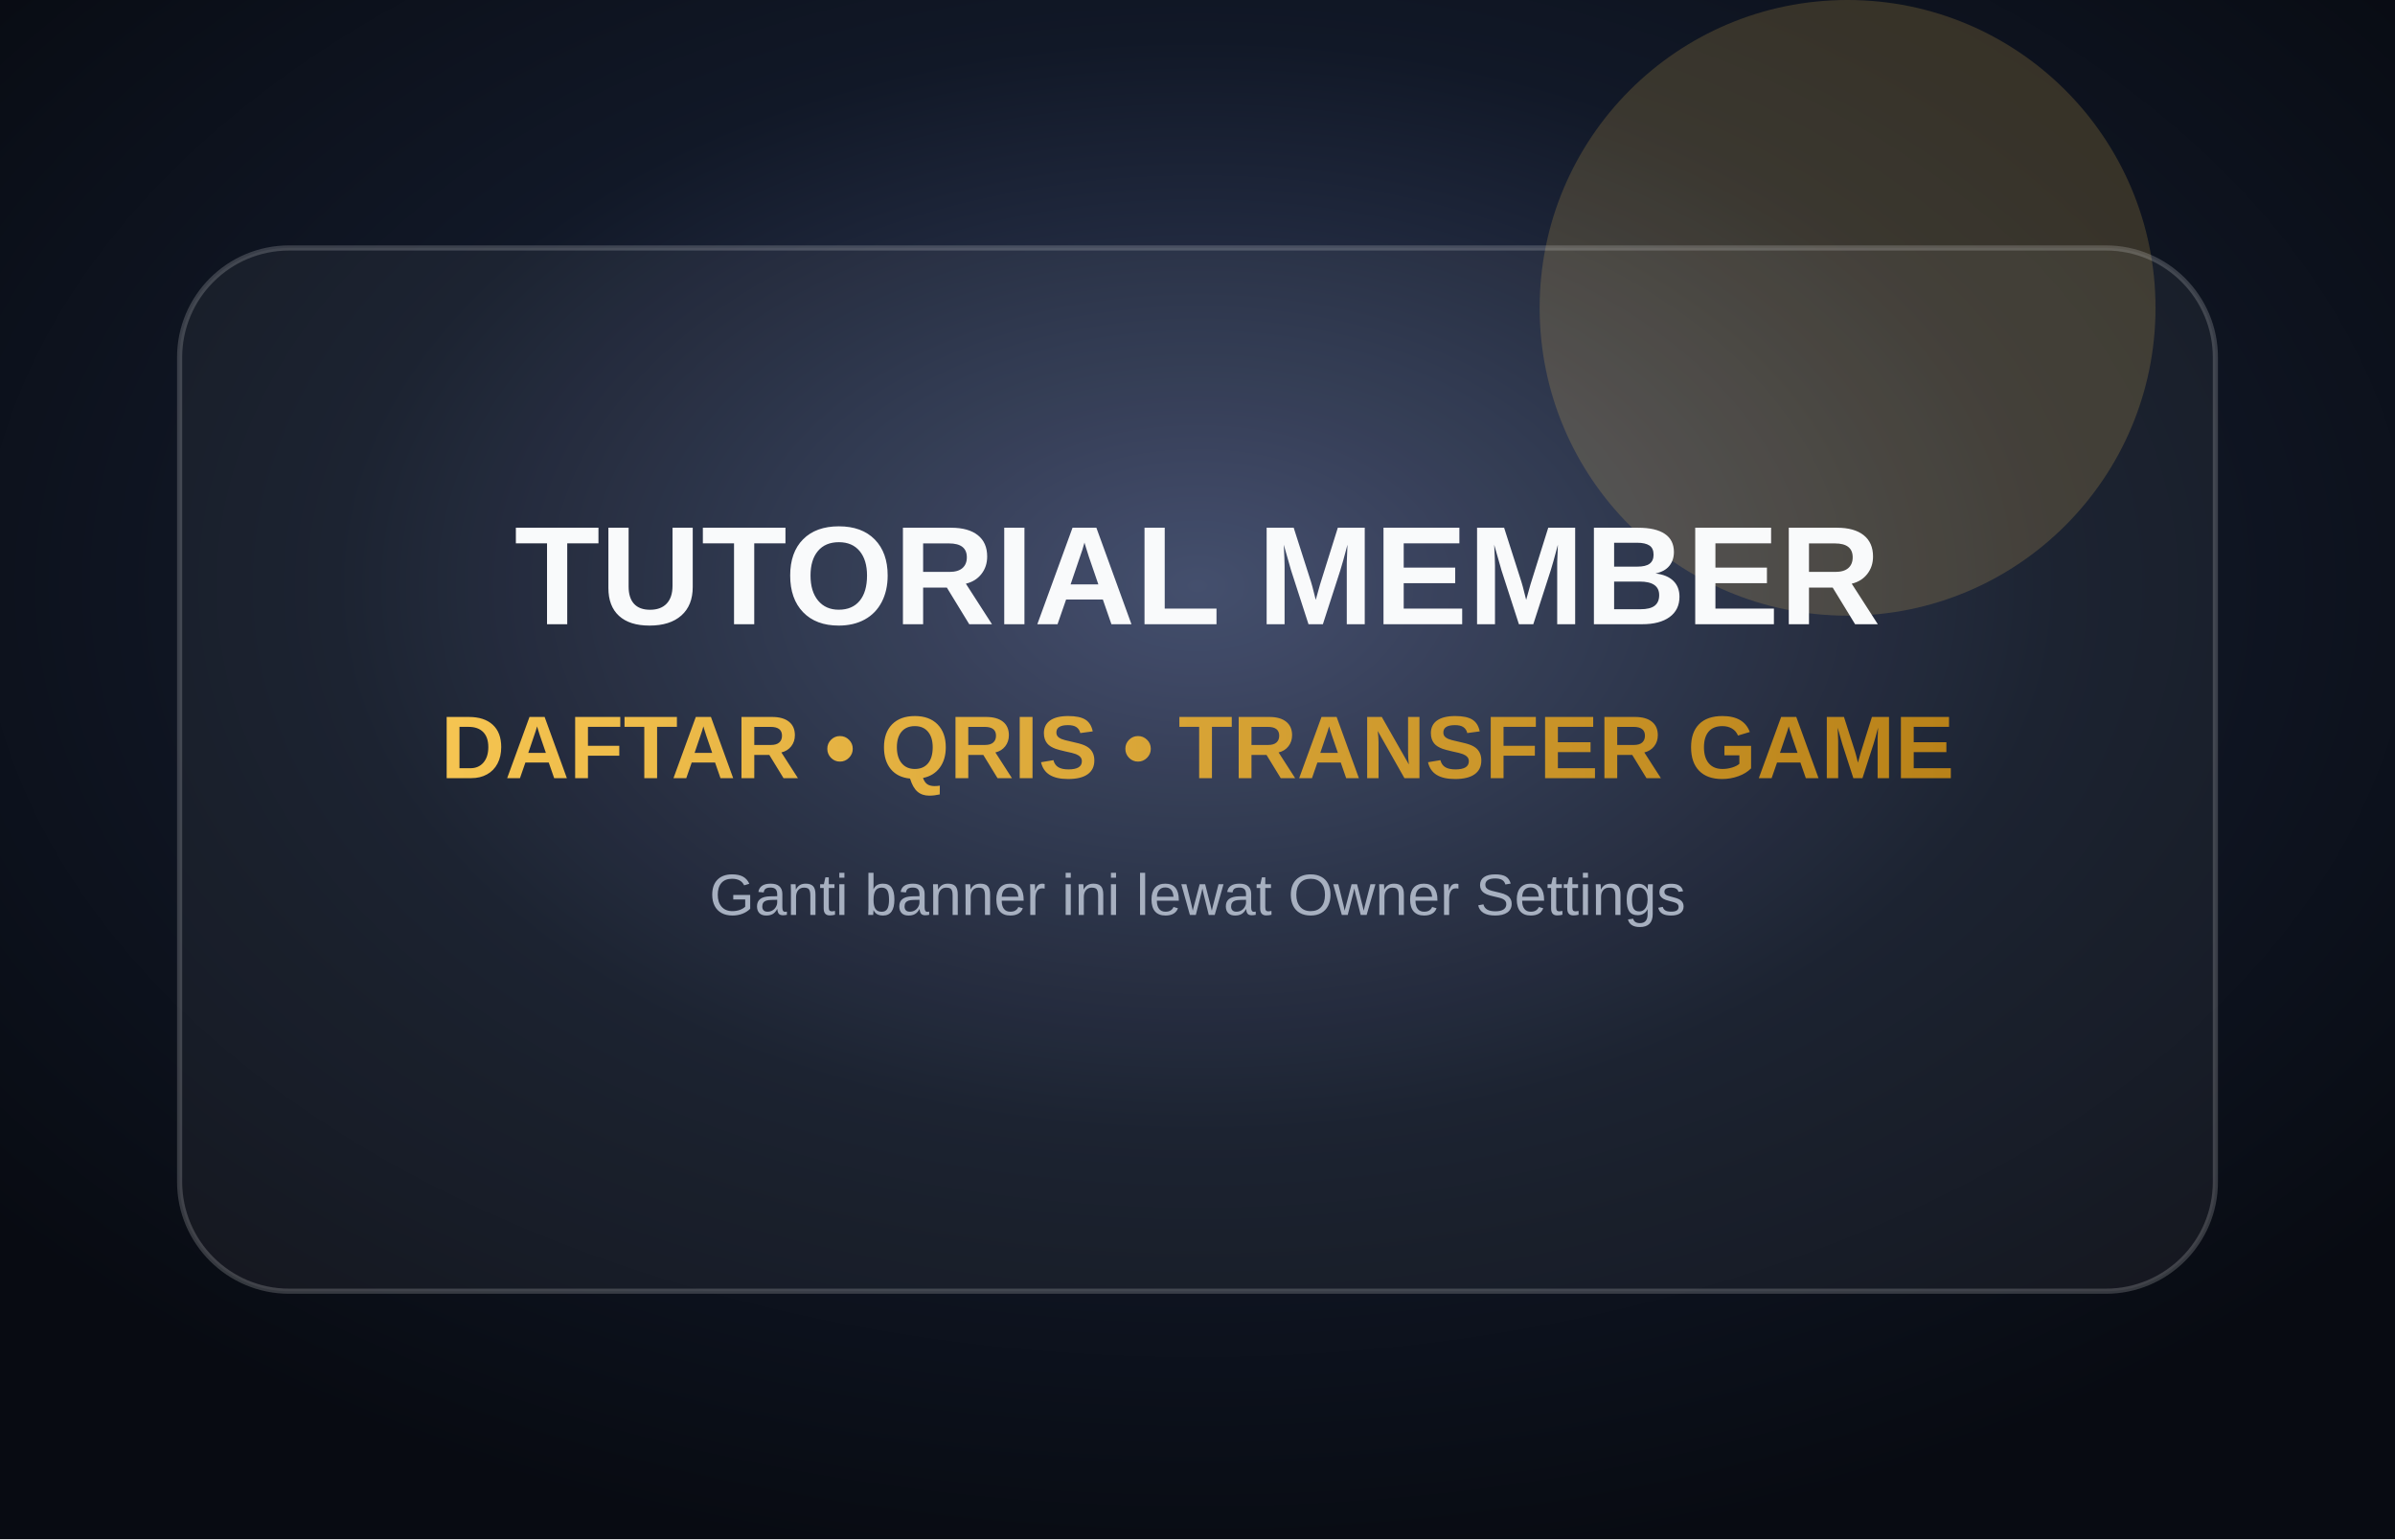
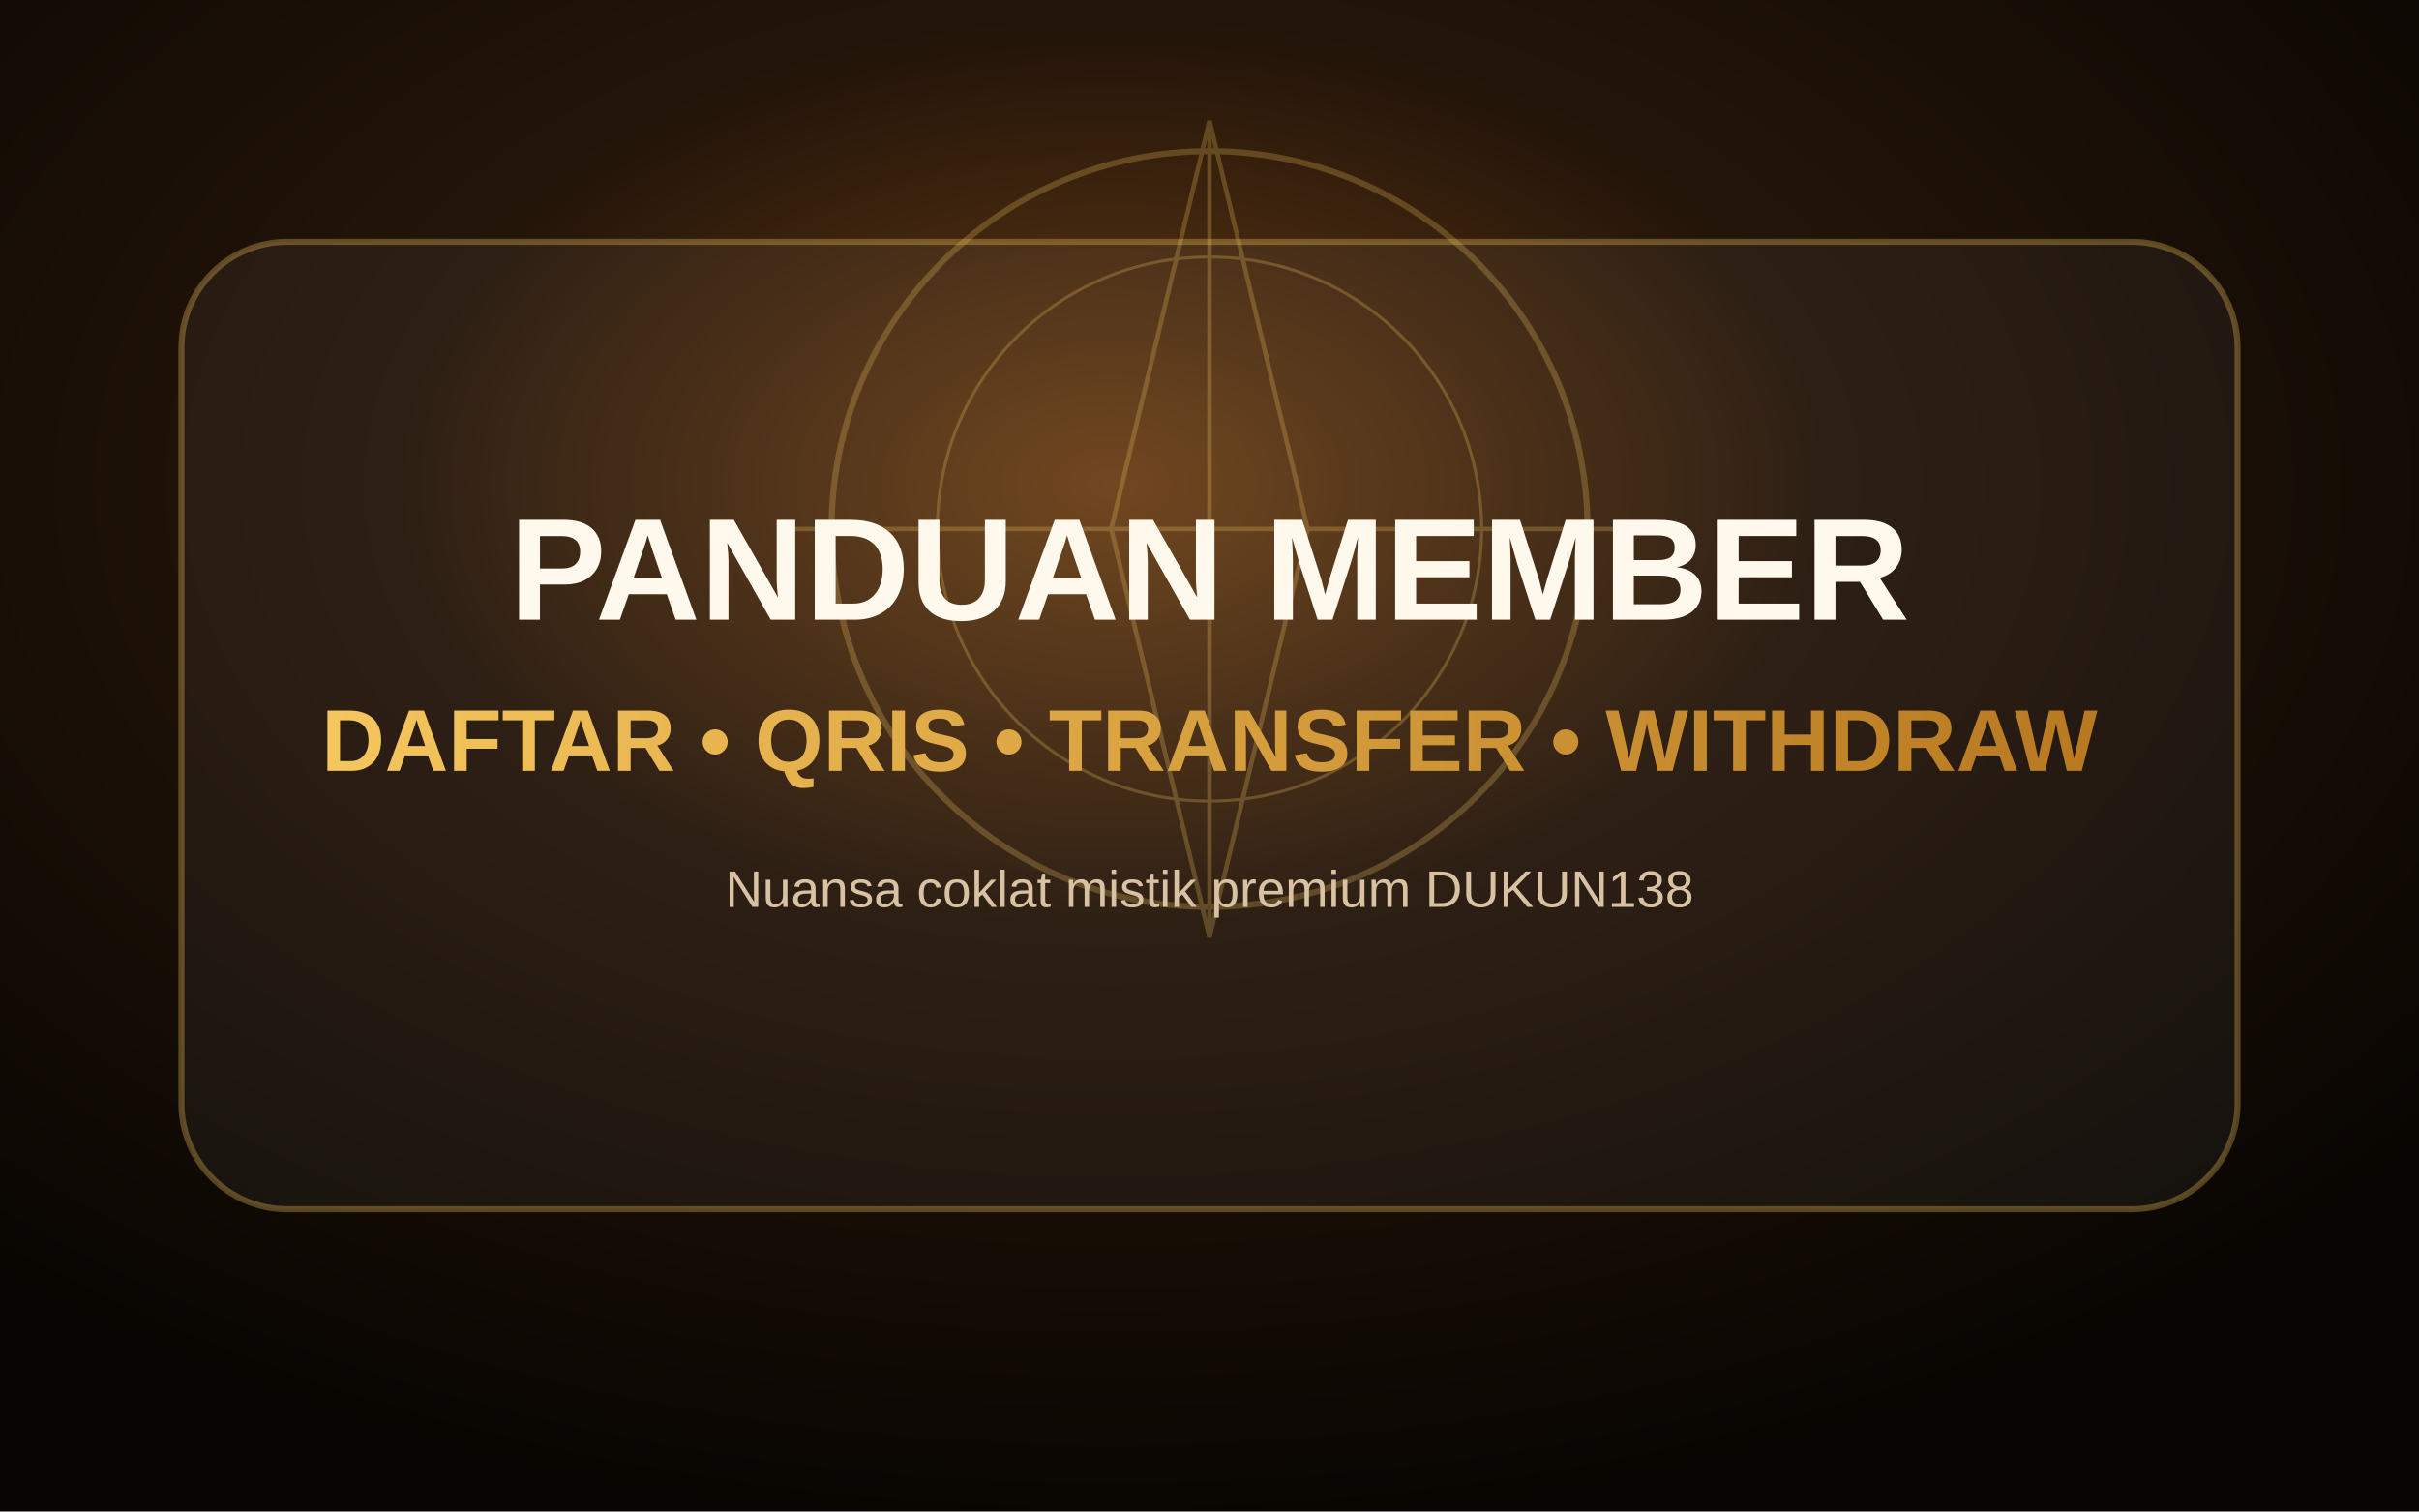
- <svg xmlns="http://www.w3.org/2000/svg" width="1400" height="900" viewBox="0 0 1400 900">
+ <svg xmlns="http://www.w3.org/2000/svg" width="1600" height="1000" viewBox="0 0 1600 1000">
  <defs>
-     <radialGradient id="r" cx="50%" cy="38%" r="65%">
-       <stop stop-color="#3b4666" />
-       <stop offset=".55" stop-color="#111827" />
-       <stop offset="1" stop-color="#080b12" />
+     <radialGradient id="r" cx="46%" cy="32%" r="70%">
+       <stop stop-color="#6b3f16" />
+       <stop offset=".42" stop-color="#241509" />
+       <stop offset="1" stop-color="#080502" />
    </radialGradient>
    <linearGradient id="g" x1="0" x2="1">
-       <stop stop-color="#f5c451" />
-       <stop offset="1" stop-color="#b98219" />
+       <stop stop-color="#f5c65d" />
+       <stop offset="1" stop-color="#b87920" />
    </linearGradient>
  </defs>
-   <rect width="1400" height="900" fill="url(#r)" />
-   <circle cx="1080" cy="180" r="180" fill="#f5c451" opacity=".18" />
-   <rect x="105" y="145" width="1190" height="610" rx="64" fill="rgba(255,255,255,.05)" stroke="rgba(255,255,255,.18)" stroke-width="3" />
-   <text x="700" y="365" text-anchor="middle" font-family="Arial, sans-serif" font-size="82" font-weight="900" fill="#f9fafb">TUTORIAL MEMBER</text>
-   <text x="700" y="455" text-anchor="middle" font-family="Arial, sans-serif" font-size="52" font-weight="900" fill="url(#g)">DAFTAR • QRIS • TRANSFER GAME</text>
-   <text x="700" y="535" text-anchor="middle" font-family="Arial, sans-serif" font-size="34" fill="#a7b0c0">Ganti banner ini lewat Owner Settings</text>
+   <rect width="1600" height="1000" fill="url(#r)" />
+   <g opacity=".25" stroke="#f5c65d" fill="none">
+     <circle cx="800" cy="350" r="250" stroke-width="4" />
+     <circle cx="800" cy="350" r="180" stroke-width="2" />
+     <path d="M800 80 L865 350 L800 620 L735 350 Z" stroke-width="3" />
+     <path d="M520 350 H1080 M800 80 V620" stroke-width="3" />
+   </g>
+   <rect x="120" y="160" width="1360" height="640" rx="70" fill="rgba(255,255,255,.045)" stroke="rgba(245,198,93,.32)" stroke-width="4" />
+   <text x="800" y="410" text-anchor="middle" font-family="Arial, sans-serif" font-size="96" font-weight="900" fill="#fff8ec">PANDUAN MEMBER</text>
+   <text x="800" y="510" text-anchor="middle" font-family="Arial, sans-serif" font-size="58" font-weight="900" fill="url(#g)">DAFTAR • QRIS • TRANSFER • WITHDRAW</text>
+   <text x="800" y="600" text-anchor="middle" font-family="Arial, sans-serif" font-size="34" fill="#d8c2a3">Nuansa coklat mistik premium DUKUN138</text>
</svg>
